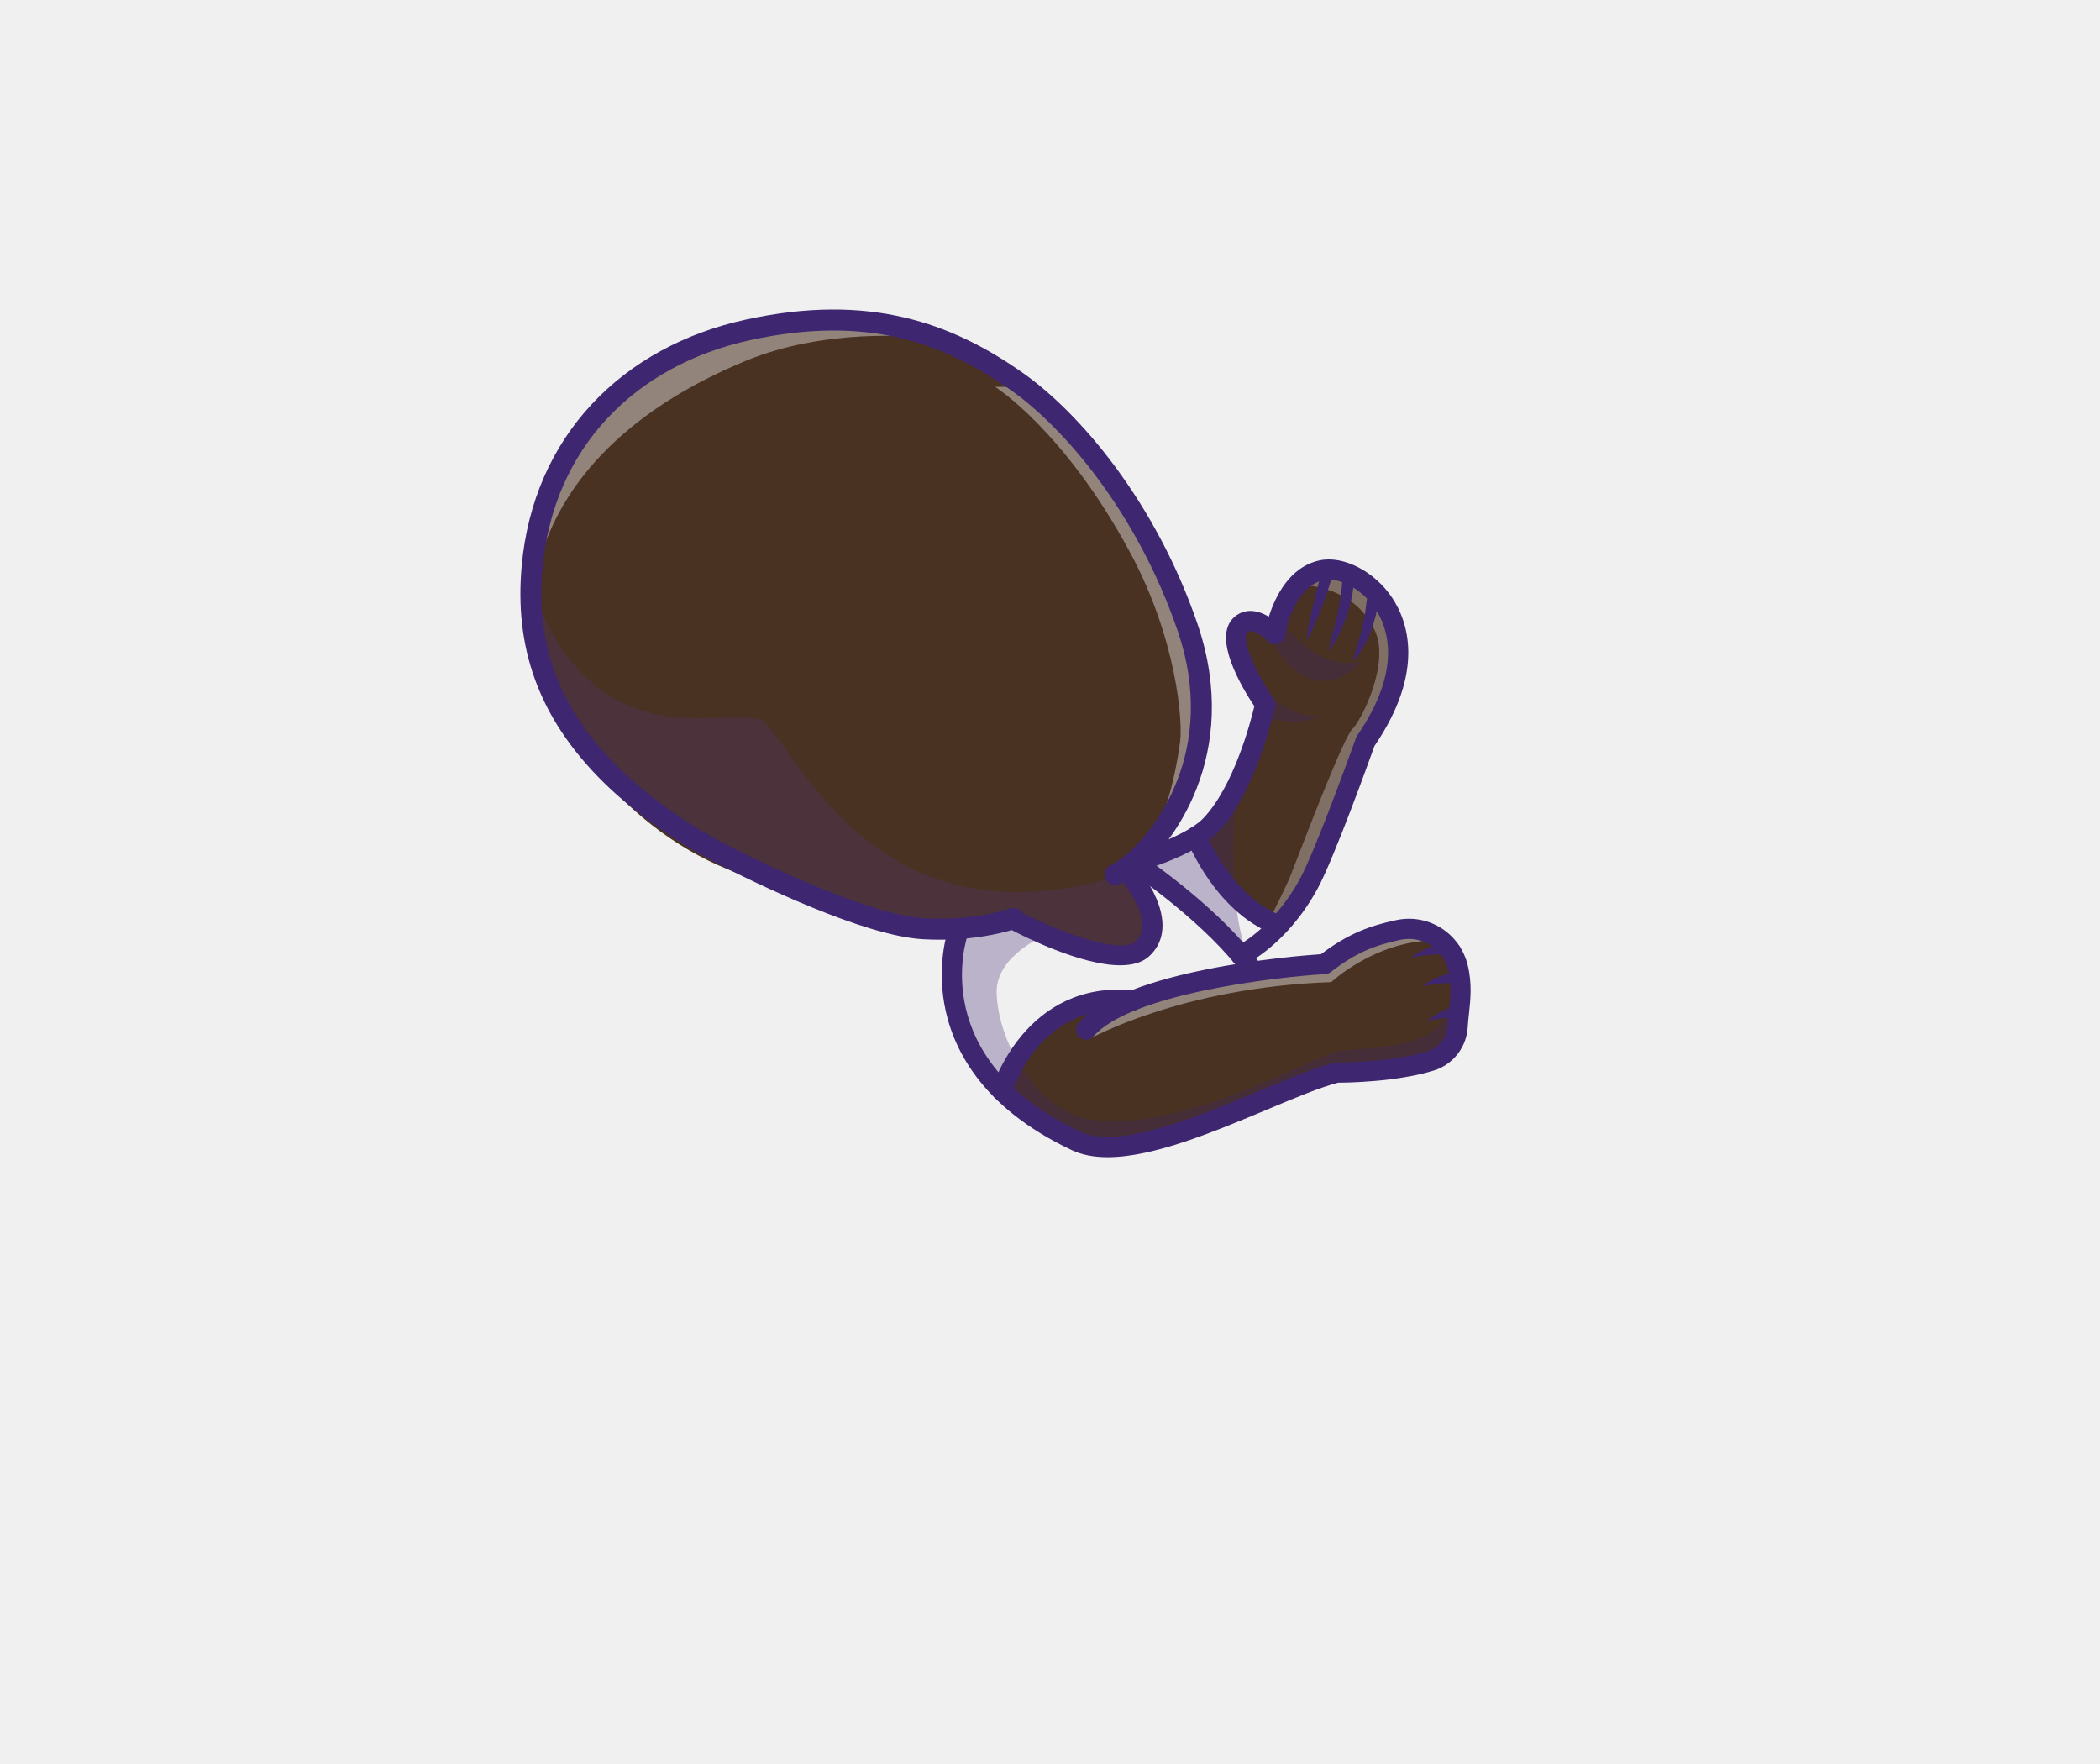
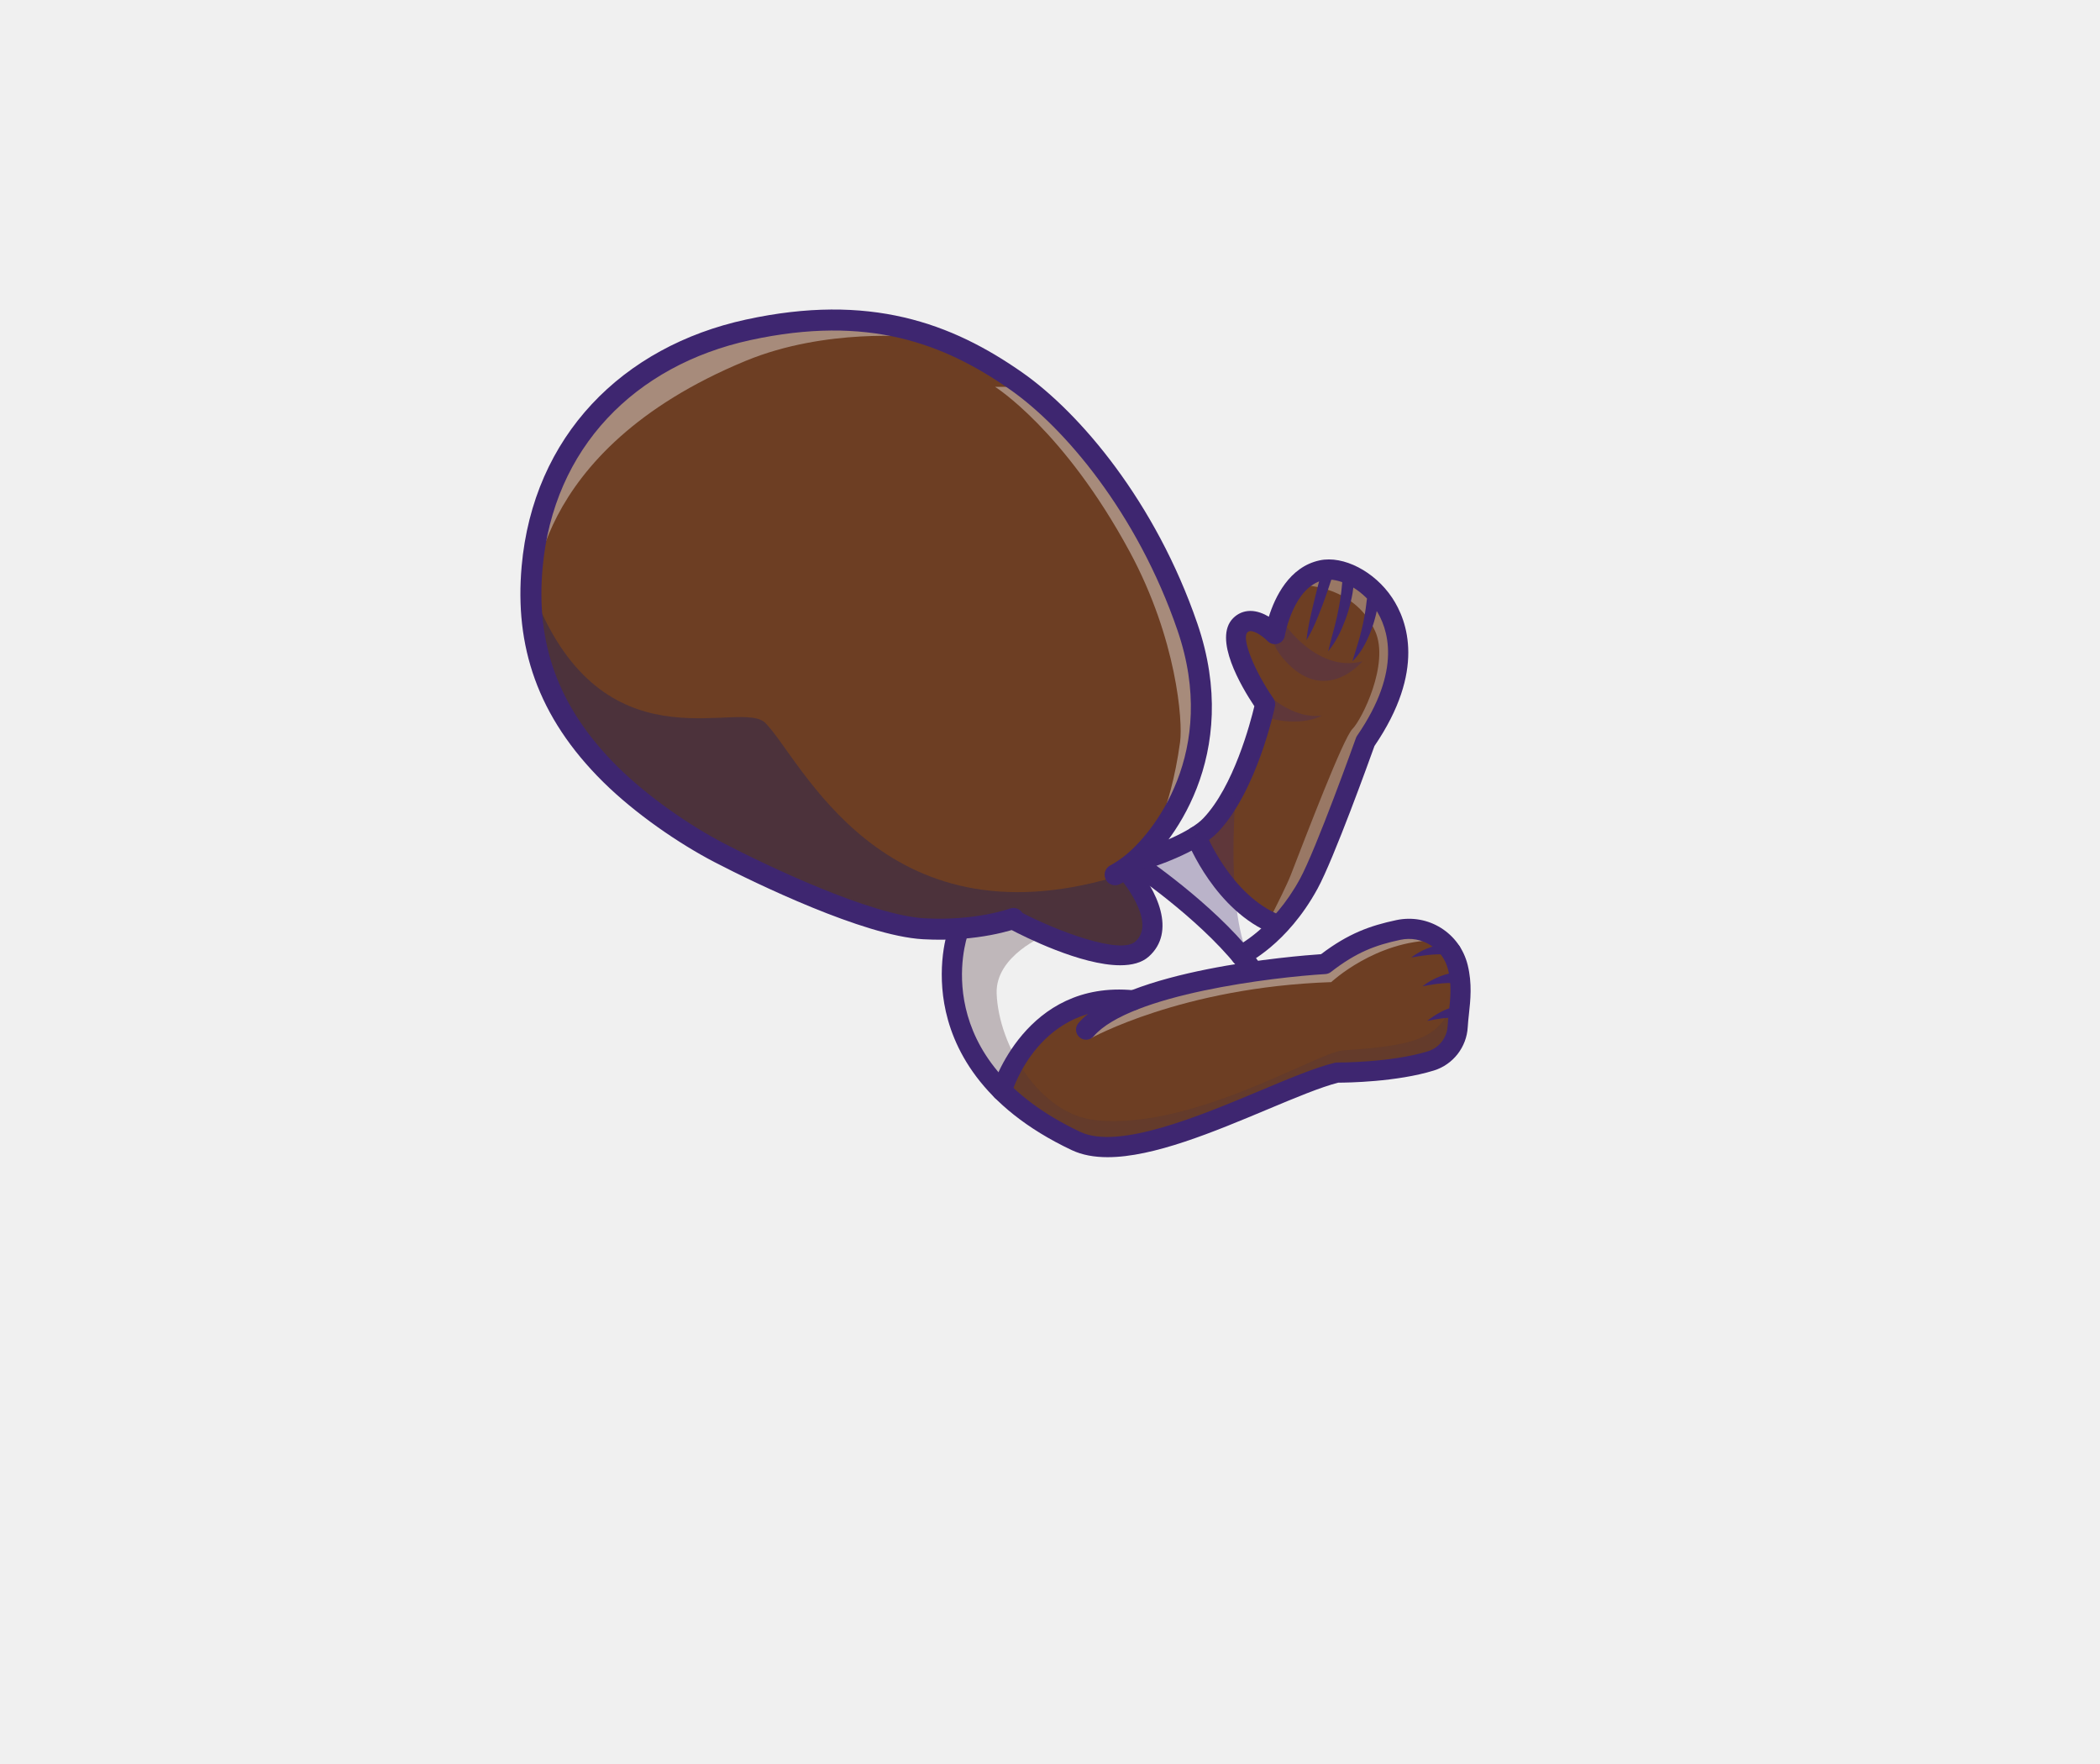
- <svg xmlns="http://www.w3.org/2000/svg" version="1.1" id="body" x="0px" y="0px" width="450px" height="378px" viewBox="0 0 450 378" enable-background="new 0 0 450 378" xml:space="preserve">
-   <path fill="#4A3222" d="M239.795,215.669c0,0,24.697-9.081,43.4-9.091c0,0,17.678-13.02,26.314-4.394  c8.635,8.626,1.617,21.849-1.895,24.766c-3.513,2.917-21.106,2.891-21.106,2.891s-36.561,15.951-51.352,15.959  c-10.682,0.006-20.474-13.555-20.474-13.555S223.699,210.825,239.795,215.669" />
-   <path opacity="0.3" fill="#3E2670" d="M224.039,200.399c0,0-10.775,4.337-10.47,12.504c0.417,11.18,9.23,25.869,21.174,27.138  c20.749,2.204,47.707-14.585,53.014-14.95c15.384-1.057,21.892-2.333,23.831-12.242c0,0,1.082,10.432-2.026,12.847  c-3.107,2.415-20.127,3.364-26.727,5.248c-6.6,1.884-34.119,16.5-47.678,14.856c-13.559-1.644-25.577-15.939-28.696-23.345  c-3.12-7.406-0.911-23.361-0.911-23.361l11.503-1.978L224.039,200.399z" />
-   <path opacity="0.4" fill="#FFFFFF" d="M233.662,222.535c0,0,19.558-10.988,51.599-12.081c0,0,9.553-8.939,22.338-8.946  c0,0,2.528-1.859-9.599-1.853c-12.128,0.007-13.338,7.077-13.338,7.077S248.897,205.727,233.662,222.535" />
-   <path fill="#3E2670" d="M311.485,204.673c-0.589-0.091-1.392-0.153-2.116-0.173c-0.746-0.009-1.504-0.004-2.269,0.047  c-0.761,0.064-1.537,0.127-2.314,0.249c-0.784,0.096-1.562,0.257-2.374,0.387c0.645-0.503,1.339-0.943,2.07-1.325  c0.729-0.39,1.502-0.693,2.293-0.958c0.795-0.254,1.614-0.459,2.454-0.573c0.859-0.118,1.652-0.194,2.641-0.089  c0.677,0.072,1.167,0.68,1.095,1.357s-0.68,1.168-1.357,1.096c-0.018-0.002-0.036-0.005-0.053-0.007L311.485,204.673z" />
-   <path fill="#3E2670" d="M312.976,210.825c-0.166-0.037-0.544-0.099-0.844-0.117c-0.319-0.036-0.651-0.053-0.985-0.06  c-0.669-0.013-1.361-0.001-2.054,0.067c-1.4,0.096-2.813,0.361-4.278,0.628c0.294-0.226,0.601-0.436,0.907-0.653  c0.317-0.191,0.633-0.394,0.96-0.577c0.656-0.361,1.341-0.68,2.053-0.957c0.717-0.252,1.454-0.49,2.226-0.629  c0.387-0.066,0.778-0.126,1.182-0.154c0.424-0.016,0.771-0.045,1.319,0.035c0.674,0.099,1.14,0.726,1.042,1.4  c-0.099,0.674-0.726,1.141-1.4,1.042c-0.03-0.004-0.06-0.01-0.089-0.016L312.976,210.825z" />
-   <path fill="#3E2670" d="M311.597,218.166c0.144,0.077,0.112,0.053,0.15,0.068c0.033,0.009,0.021,0.004,0.033,0.006  c0.018,0,0.017-0.005,0.009-0.01c-0.001-0.011-0.042-0.021-0.069-0.034c-0.073-0.022-0.166-0.038-0.272-0.054  c-0.208-0.034-0.453-0.041-0.703-0.04c-0.507-0.012-1.044,0.056-1.59,0.106c-1.093,0.129-2.209,0.344-3.343,0.555  c0.913-0.705,1.873-1.345,2.913-1.905c0.524-0.28,1.065-0.527,1.662-0.735c0.303-0.094,0.613-0.182,0.965-0.238  c0.174-0.031,0.362-0.043,0.569-0.045c0.111,0.004,0.211,0.003,0.347,0.023c0.06,0.007,0.127,0.018,0.213,0.039  c0.044,0.012,0.067,0.014,0.133,0.038c0.07,0.028,0.071,0.015,0.246,0.109c0.585,0.349,0.776,1.105,0.427,1.69  C312.938,218.324,312.181,218.515,311.597,218.166" />
-   <path fill="#3E2670" d="M214.686,235.881c-0.202,0-0.407-0.028-0.611-0.088c-1.141-0.337-1.795-1.531-1.462-2.673  c0.069-0.232,7.085-23.225,30.395-20.912c1.185,0.117,2.051,1.174,1.933,2.359c-0.118,1.186-1.167,2.043-2.36,1.933  c-19.712-1.949-25.587,17.025-25.828,17.834C216.476,235.272,215.616,235.88,214.686,235.881" />
-   <path fill="#4A3222" d="M160.319,70.681c25.787-5.617,42.997,0.43,57.702,10.723c11.915,8.34,27.62,27.271,36.426,52.936  c9.301,27.109-7.088,46.792-12.47,51.152c0,0,8.788,11.738,4.938,15.592c-3.85,3.854-16.323,1.808-27.907-4.191  c0,0-7.302,1.681-18.859,1.958c-9.077,0.218-26.018-5.218-44.255-12.596c-22.066-8.927-44.634-33.51-41.872-64.681  C116.404,94.681,134.739,76.253,160.319,70.681z" />
-   <path opacity="0.4" fill="#FFFFFF" d="M213.241,82.9c0,0,14.738,9.227,28.83,35.311c10.08,18.657,11.413,36.351,10.808,40.778  c-2.149,15.717-6.965,22.756-6.965,22.756s17.46-14.134,9.888-43.403c-7.573-29.269-36.552-55.445-36.552-55.445L213.241,82.9z" />
-   <path fill="#4C323B" d="M164.021,154.936c7.787,7.915,24.846,47.681,74.801,33.024l3.202-0.002c0,0,8.09,13.037,2.244,16.277  c-5.846,3.24-27.216-6.608-27.216-6.608s-26.35,6.331-57.754-12.563c-8.572-5.157-28.34-15.574-34.979-25.277  c-9.865-14.418-9.594-31.401-8.17-28.34C131.468,164.383,158.917,149.748,164.021,154.936z" />
-   <path opacity="0.4" fill="#FFFFFF" d="M114.362,129.064c0,0-1.532-32.34,45.447-51.745c17.18-7.096,36.255-5.106,36.255-5.106  s-38.298-14.809-68.596,18.553C112.025,107.771,114.362,129.064,114.362,129.064z" />
-   <path fill="none" stroke="#3E2670" stroke-width="4.5" stroke-linecap="round" stroke-linejoin="round" stroke-miterlimit="10" d="  M238.957,187.447c0,0,1.447-0.766,3.019-1.955c7.063-5.34,21.771-24.043,12.47-51.152c-8.805-25.665-24.766-44.34-36.681-52.681  c-14.705-10.293-31.66-16.596-57.447-10.979c-25.58,5.572-43.915,24-46.298,50.894c-1.44,16.253,3.064,30.809,16.851,44.426  c6.635,6.553,15.767,12.845,23.319,16.766c8.851,4.596,31.66,15.574,43.745,16.255c11.542,0.65,19.234-2.213,19.234-2.213" />
-   <path fill="#3E2670" d="M240.06,206.844c-8.435,0.005-20.659-6.164-23.604-7.719c-1.053-0.556-1.457-1.86-0.9-2.914  c0.555-1.053,1.856-1.457,2.914-0.901c8.131,4.288,21.646,9.304,24.827,6.449c4.775-4.278-3.348-13.657-3.696-14.054  c-0.785-0.896-0.695-2.259,0.2-3.045c0.896-0.784,2.258-0.695,3.045,0.201c5.23,5.967,9.24,14.815,3.331,20.111  C244.685,206.309,242.535,206.843,240.06,206.844" />
-   <path fill="#3E2670" d="M237.366,247.968c-2.859,0.002-5.459-0.453-7.698-1.509c-19.693-9.292-25.733-22.209-27.332-31.409  c-1.535-8.828,0.654-16.446,1.689-17.481c0.841-0.842,2.208-0.842,3.05,0.001c0.703,0.703,0.819,1.771,0.348,2.595  c-0.461,1.264-8.85,26.851,24.086,42.392c8.191,3.867,25.729-3.482,38.533-8.85c6.372-2.669,11.875-4.976,15.96-5.963  c0.172-0.041,0.341-0.064,0.522-0.06c0.115,0.002,11.503,0.054,19.476-2.416c2.382-0.738,4.074-2.913,4.208-5.41  c0.052-0.976,0.159-1.954,0.272-2.988c0.311-2.853,0.633-5.803-0.163-9.048c-1.126-4.59-5.622-7.415-10.241-6.43  c-5.26,1.122-9.38,2.609-14.875,6.888c-0.343,0.268-0.761,0.426-1.197,0.451c-11.177,0.665-41.882,4.353-49.641,13.32  c-0.779,0.902-2.14,0.999-3.042,0.22c-0.901-0.779-1-2.141-0.22-3.042c9.928-11.474,46.386-14.38,51.981-14.761  c5.869-4.458,10.536-6.11,16.095-7.295c6.903-1.475,13.643,2.751,15.329,9.621c0.977,3.985,0.598,7.469,0.262,10.543  c-0.106,0.974-0.206,1.894-0.252,2.752c-0.231,4.292-3.141,8.029-7.24,9.3c-7.995,2.477-18.619,2.607-20.507,2.61  c-3.746,0.946-9.245,3.251-15.059,5.687C260.051,242.572,247.188,247.963,237.366,247.968 M207.078,200.617  c-0.001,0.001-0.002,0.002-0.003,0.003C207.076,200.619,207.077,200.618,207.078,200.617 M207.083,200.612  c-0.001,0.001-0.002,0.002-0.003,0.003C207.081,200.614,207.082,200.613,207.083,200.612" />
-   <path fill="#4A3222" d="M256.841,179.723c0,0,12.838-14.054,14.036-27.825c0,0-8.025-14.99-5.103-17.916  c2.922-2.925,7.415,1.897,7.415,1.897s2.888-14.845,13.106-13.7c10.218,1.144,19.831,16.905,8.41,33.371  c0,0-12.049,37.68-21.152,42.583C273.552,198.133,260.284,192.343,256.841,179.723" />
-   <path opacity="0.3" fill="#FFFFFF" d="M278.239,125.35c0,0,11.804-0.387,16.431,9.89c3.15,6.994-2.873,18.972-4.855,20.956  c-1.982,1.985-9.838,22.603-13.194,31.233c-1.598,4.11-7.926,15.972-7.926,15.972s13.475-12.278,17.78-27.482  c4.306-15.204,7.64-18.577,7.64-18.577s7.928-15.121,4.65-22.207c-3.277-7.085-5.638-13.903-12.47-12.955  C279.462,123.128,278.239,125.35,278.239,125.35" />
-   <path fill="#3E2670" d="M290.071,125.014c-0.086,1.408-0.312,2.662-0.623,3.95c-0.299,1.276-0.673,2.53-1.125,3.752  c-0.468,1.218-0.949,2.425-1.566,3.57c-0.594,1.154-1.315,2.245-2.131,3.26c0.287-1.277,0.632-2.5,0.949-3.723  c0.334-1.215,0.644-2.429,0.914-3.646c0.274-1.217,0.498-2.439,0.697-3.658c0.176-1.208,0.345-2.475,0.422-3.607l0.004-0.057  c0.046-0.679,0.634-1.192,1.313-1.145C289.601,123.756,290.112,124.339,290.071,125.014" />
-   <path fill="#3E2670" d="M295.328,128.864c-0.119,1.258-0.347,2.387-0.661,3.541c-0.297,1.146-0.677,2.268-1.125,3.359  c-0.454,1.09-0.951,2.161-1.569,3.166c-0.594,1.015-1.338,1.947-2.166,2.783c0.323-1.142,0.691-2.216,1.009-3.304  c0.332-1.079,0.656-2.15,0.908-3.239c0.269-1.083,0.497-2.173,0.692-3.263c0.178-1.082,0.349-2.213,0.454-3.234l0.005-0.051  c0.07-0.677,0.675-1.169,1.352-1.099C294.901,127.592,295.391,128.191,295.328,128.864" />
-   <path opacity="0.3" fill="#3E2670" d="M274.233,132.298c0,0,7.409,12.101,17.723,9.414c0,0-8.062,9.762-16.901-0.505  C270.082,135.431,274.233,132.298,274.233,132.298" />
-   <path opacity="0.3" fill="#3E2670" d="M272.617,149.633c0,0,5.115,4.515,10.662,3.69c0,0-4.313,2.673-12.226,0.337L272.617,149.633z  " />
-   <path fill="#3E2670" d="M285.802,122.454c-0.36,1.275-0.753,2.53-1.187,3.778c-0.418,1.251-0.866,2.493-1.334,3.728  c-0.946,2.466-1.92,4.928-3.327,7.23c0.276-2.681,0.899-5.231,1.5-7.792c0.613-2.555,1.255-5.105,1.977-7.618  c0.187-0.655,0.869-1.033,1.524-0.846C285.609,121.121,285.989,121.799,285.802,122.454" />
-   <path fill="#3E2670" d="M265.903,206.87c-0.815,0-1.595-0.463-1.96-1.251c-0.501-1.081-0.03-2.363,1.051-2.864  c0.069-0.033,7.735-3.744,13.543-14.375c3.523-6.448,11.937-29.998,12.021-30.235c0.063-0.176,0.149-0.344,0.255-0.498  c9.732-14.137,6.63-23.089,3.915-27.166c-3.068-4.608-8.105-6.801-11.03-6.189c-6.535,1.372-8.363,11.819-8.379,11.925  c-0.128,0.809-0.703,1.475-1.484,1.72c-0.78,0.247-1.634,0.029-2.202-0.563c-0.86-0.885-2.573-2.139-3.679-2.147  c-0.255,0.026-0.448,0.074-0.655,0.28c-1.287,1.288,1.425,8.17,5.579,14.161c0.338,0.488,0.46,1.093,0.339,1.673  c-0.157,0.742-3.917,18.276-12.273,27.008c-4.162,4.349-13.944,7.534-16.842,8.407c-1.143,0.343-2.344-0.304-2.688-1.443  c-0.343-1.141,0.303-2.344,1.444-2.688c5.198-1.564,12.238-4.404,14.969-7.258c6.513-6.806,10.108-20.448,10.966-24.034  c-2.774-4.152-8.916-14.5-4.545-18.874c1.008-1.011,2.286-1.545,3.694-1.546c0.019,0,0.038,0,0.057,0  c1.409,0.014,2.769,0.57,3.895,1.236c1.296-4.129,4.355-10.701,10.919-12.078c5.076-1.071,11.75,2.379,15.505,8.019  c3.304,4.962,7.183,15.669-3.791,31.769c-0.991,2.767-8.686,24.149-12.204,30.59c-6.533,11.956-15.153,16.052-15.516,16.22  C266.514,206.805,266.206,206.87,265.903,206.87" />
-   <path fill="#3E2670" d="M273.552,200.291c-0.267,0-0.537-0.05-0.8-0.155c-12.347-4.926-18.174-19.503-18.415-20.121  c-0.435-1.109,0.113-2.361,1.222-2.794c1.109-0.434,2.36,0.112,2.795,1.22c0.07,0.178,5.423,13.469,15.997,17.689  c1.106,0.441,1.646,1.696,1.204,2.802C275.218,199.776,274.409,200.291,273.552,200.291" />
-   <path fill="#3E2670" d="M268.193,209.809c-0.671,0-1.332-0.311-1.754-0.898c-7.576-10.535-22.557-20.951-24.24-22.104  c-0.983-0.674-1.234-2.016-0.561-2.999c0.674-0.984,2.016-1.235,2.999-0.561c2.85,1.953,17.466,12.245,25.305,23.146  c0.695,0.967,0.475,2.315-0.492,3.01C269.069,209.677,268.629,209.809,268.193,209.809" />
-   <path opacity="0.3" fill="#3E2670" d="M264.938,168.602c0,0-2.381,23.675,2.189,35.431c0,0-12.554-14.117-22.588-18.226  C244.539,185.807,259.752,180.926,264.938,168.602" />
+ <svg xmlns="http://www.w3.org/2000/svg" width="450" height="378" viewBox="0 0 450 378" fill="none">
+   <path d="M239.795 215.669C239.795 215.669 264.492 206.588 283.195 206.578C283.195 206.578 300.873 193.558 309.509 202.184C318.144 210.81 311.126 224.033 307.614 226.95C304.101 229.867 286.508 229.841 286.508 229.841C286.508 229.841 249.947 245.792 235.156 245.8C224.474 245.806 214.682 232.245 214.682 232.245C214.682 232.245 223.699 210.825 239.795 215.669Z" fill="#6D3E23" />
+   <path opacity="0.3" d="M224.039 200.399C224.039 200.399 213.264 204.736 213.569 212.903C213.986 224.083 222.799 238.772 234.743 240.041C255.492 242.245 282.45 225.456 287.757 225.091C303.141 224.034 309.649 222.758 311.588 212.849C311.588 212.849 312.67 223.281 309.562 225.696C306.455 228.111 289.435 229.06 282.835 230.944C276.235 232.828 248.716 247.444 235.157 245.8C221.598 244.156 209.58 229.861 206.461 222.455C203.341 215.049 205.55 199.094 205.55 199.094L217.053 197.116L224.039 200.399Z" fill="#4C323B" />
+   <path opacity="0.4" d="M233.662 222.535C233.662 222.535 253.22 211.547 285.261 210.454C285.261 210.454 294.814 201.515 307.599 201.508C307.599 201.508 310.127 199.649 298 199.655C285.872 199.662 284.662 206.732 284.662 206.732C284.662 206.732 248.897 205.727 233.662 222.535Z" fill="white" />
+   <path d="M311.485 204.673C310.896 204.582 310.093 204.52 309.369 204.5C308.623 204.491 307.865 204.496 307.1 204.547C306.339 204.611 305.563 204.674 304.786 204.796C304.002 204.892 303.224 205.053 302.412 205.183C303.057 204.68 303.751 204.24 304.482 203.858C305.211 203.468 305.984 203.165 306.775 202.9C307.57 202.646 308.389 202.441 309.229 202.327C310.088 202.209 310.881 202.133 311.87 202.238C312.547 202.31 313.037 202.918 312.965 203.595C312.893 204.272 312.285 204.763 311.608 204.691C311.59 204.689 311.572 204.686 311.555 204.684L311.485 204.673Z" fill="#3E2670" />
+   <path d="M312.976 210.825C312.81 210.788 312.432 210.726 312.132 210.708C311.813 210.672 311.481 210.655 311.147 210.648C310.478 210.635 309.786 210.647 309.093 210.715C307.693 210.811 306.28 211.076 304.815 211.343C305.109 211.117 305.416 210.907 305.722 210.69C306.039 210.499 306.355 210.296 306.682 210.113C307.338 209.752 308.023 209.433 308.735 209.156C309.452 208.904 310.189 208.666 310.961 208.527C311.348 208.461 311.739 208.401 312.143 208.373C312.567 208.357 312.914 208.328 313.462 208.408C314.136 208.507 314.602 209.134 314.504 209.808C314.405 210.482 313.778 210.949 313.104 210.85C313.074 210.846 313.044 210.84 313.015 210.834L312.976 210.825Z" fill="#3E2670" />
+   <path d="M311.597 218.166C311.741 218.243 311.709 218.219 311.747 218.234C311.78 218.243 311.768 218.238 311.78 218.24C311.798 218.24 311.797 218.235 311.789 218.23C311.788 218.219 311.747 218.209 311.72 218.196C311.647 218.174 311.554 218.158 311.448 218.142C311.24 218.108 310.995 218.101 310.745 218.102C310.238 218.09 309.701 218.158 309.155 218.208C308.062 218.337 306.946 218.552 305.812 218.763C306.725 218.058 307.685 217.418 308.725 216.858C309.249 216.578 309.79 216.331 310.387 216.123C310.69 216.029 311 215.941 311.352 215.885C311.526 215.854 311.714 215.842 311.921 215.84C312.032 215.844 312.132 215.843 312.268 215.863C312.328 215.87 312.395 215.881 312.481 215.902C312.525 215.914 312.548 215.916 312.614 215.94C312.684 215.968 312.685 215.955 312.86 216.049C313.445 216.398 313.636 217.154 313.287 217.739C312.938 218.324 312.181 218.515 311.597 218.166Z" fill="#3E2670" />
+   <path d="M214.686 235.881C214.484 235.881 214.279 235.853 214.075 235.793C212.934 235.456 212.28 234.262 212.613 233.12C212.682 232.888 219.698 209.895 243.008 212.208C244.193 212.325 245.059 213.382 244.941 214.567C244.823 215.753 243.774 216.61 242.581 216.5C222.869 214.551 216.994 233.525 216.753 234.334C216.476 235.272 215.616 235.88 214.686 235.881Z" fill="#3E2670" />
+   <path d="M160.319 70.681C186.106 65.064 203.316 71.111 218.021 81.404C229.936 89.744 245.641 108.675 254.447 134.34C263.748 161.449 247.359 181.132 241.977 185.492C241.977 185.492 250.765 197.23 246.915 201.084C243.065 204.938 230.592 202.892 219.008 196.893C219.008 196.893 211.706 198.574 200.149 198.851C191.072 199.069 174.237 192.878 156 185.5C133.934 176.573 111.26 152.745 114.022 121.574C116.404 94.681 134.739 76.253 160.319 70.681Z" fill="#6D3E23" />
+   <path opacity="0.4" d="M213.241 82.9C213.241 82.9 227.979 92.127 242.071 118.211C252.151 136.868 253.484 154.562 252.879 158.989C250.73 174.706 245.914 181.745 245.914 181.745C245.914 181.745 263.374 167.611 255.802 138.342C248.229 109.073 219.25 82.897 219.25 82.897L213.241 82.9Z" fill="white" />
+   <path d="M164.021 154.936C171.808 162.851 188.867 202.617 238.822 187.96L242.024 187.958C242.024 187.958 250.114 200.995 244.268 204.235C238.422 207.475 217.052 197.627 217.052 197.627C217.052 197.627 190.702 203.958 159.298 185.064C150.726 179.907 130.958 169.49 124.319 159.787C114.454 145.369 114.725 128.386 116.149 131.447C131.468 164.383 158.917 149.748 164.021 154.936Z" fill="#4C323B" />
+   <path opacity="0.4" d="M114.362 129.064C114.362 129.064 112.83 96.724 159.809 77.319C176.989 70.223 196.064 72.213 196.064 72.213C196.064 72.213 157.766 57.404 127.468 90.766C112.025 107.771 114.362 129.064 114.362 129.064Z" fill="white" />
+   <path d="M238.957 187.447C238.957 187.447 240.404 186.681 241.976 185.492C249.039 180.152 263.747 161.449 254.446 134.34C245.641 108.675 229.68 90 217.765 81.659C203.06 71.366 186.105 65.063 160.318 70.68C134.738 76.252 116.403 94.68 114.02 121.574C112.58 137.827 117.084 152.383 130.871 166C137.506 172.553 146.638 178.845 154.19 182.766C163.041 187.362 185.85 198.34 197.935 199.021C209.477 199.671 217.169 196.808 217.169 196.808" stroke="#3E2670" stroke-width="4.5" stroke-miterlimit="10" stroke-linecap="round" stroke-linejoin="round" />
+   <path d="M240.06 206.844C231.625 206.849 219.401 200.68 216.456 199.125C215.403 198.569 214.999 197.265 215.556 196.211C216.111 195.158 217.412 194.754 218.47 195.31C226.601 199.598 240.116 204.614 243.297 201.759C248.072 197.481 239.949 188.102 239.601 187.705C238.816 186.809 238.906 185.446 239.801 184.66C240.697 183.876 242.059 183.965 242.846 184.861C248.076 190.828 252.086 199.676 246.177 204.972C244.685 206.309 242.535 206.843 240.06 206.844Z" fill="#3E2670" />
+   <path d="M237.366 247.968C234.507 247.97 231.907 247.515 229.668 246.459C209.975 237.167 203.935 224.25 202.336 215.05C200.801 206.222 202.99 198.604 204.025 197.569C204.866 196.727 206.233 196.727 207.075 197.57C207.778 198.273 207.894 199.341 207.423 200.165C206.962 201.429 198.573 227.016 231.509 242.557C239.7 246.424 257.238 239.075 270.042 233.707C276.414 231.038 281.917 228.731 286.002 227.744C286.174 227.703 286.343 227.68 286.524 227.684C286.639 227.686 298.027 227.738 306 225.268C308.382 224.53 310.074 222.355 310.208 219.858C310.26 218.882 310.367 217.904 310.48 216.87C310.791 214.017 311.113 211.067 310.317 207.822C309.191 203.232 304.695 200.407 300.076 201.392C294.816 202.514 290.696 204.001 285.201 208.28C284.858 208.548 284.44 208.706 284.004 208.731C272.827 209.396 242.122 213.084 234.363 222.051C233.584 222.953 232.223 223.05 231.321 222.271C230.42 221.492 230.321 220.13 231.101 219.229C241.029 207.755 277.487 204.849 283.082 204.468C288.951 200.01 293.618 198.358 299.177 197.173C306.08 195.698 312.82 199.924 314.506 206.794C315.483 210.779 315.104 214.263 314.768 217.337C314.662 218.311 314.562 219.231 314.516 220.089C314.285 224.381 311.375 228.118 307.276 229.389C299.281 231.866 288.657 231.996 286.769 231.999C283.023 232.945 277.524 235.25 271.71 237.686C260.051 242.572 247.188 247.963 237.366 247.968Z" fill="#3E2670" />
+   <path d="M256.841 179.723C256.841 179.723 269.679 165.669 270.877 151.898C270.877 151.898 262.852 136.908 265.774 133.982C268.696 131.057 273.189 135.879 273.189 135.879C273.189 135.879 276.077 121.034 286.295 122.179C296.513 123.323 306.126 139.084 294.705 155.55C294.705 155.55 282.656 193.23 273.553 198.133C273.553 198.133 260.284 192.343 256.841 179.723Z" fill="#6D3E23" />
+   <path opacity="0.3" d="M278.239 125.35C278.239 125.35 290.043 124.963 294.67 135.24C297.82 142.234 291.797 154.212 289.815 156.196C287.833 158.181 279.977 178.799 276.621 187.429C275.023 191.539 268.695 203.401 268.695 203.401C268.695 203.401 282.17 191.123 286.475 175.919C290.781 160.715 294.115 157.342 294.115 157.342C294.115 157.342 302.043 142.221 298.765 135.135C295.488 128.05 293.127 121.232 286.295 122.18C279.462 123.128 278.239 125.35 278.239 125.35Z" fill="white" />
+   <path d="M290.071 125.014C289.985 126.422 289.759 127.676 289.448 128.964C289.149 130.24 288.775 131.494 288.323 132.716C287.855 133.934 287.374 135.141 286.757 136.286C286.163 137.44 285.442 138.531 284.626 139.546C284.913 138.269 285.258 137.046 285.575 135.823C285.909 134.608 286.219 133.394 286.489 132.177C286.763 130.96 286.987 129.738 287.186 128.519C287.362 127.311 287.531 126.044 287.608 124.912L287.612 124.855C287.658 124.176 288.246 123.663 288.925 123.71C289.601 123.756 290.112 124.339 290.071 125.014Z" fill="#3E2670" />
+   <path d="M295.328 128.864C295.209 130.122 294.981 131.251 294.667 132.405C294.37 133.551 293.99 134.673 293.542 135.764C293.088 136.854 292.591 137.925 291.973 138.93C291.379 139.945 290.635 140.877 289.807 141.713C290.13 140.571 290.498 139.497 290.816 138.409C291.148 137.33 291.472 136.259 291.724 135.17C291.993 134.087 292.221 132.997 292.416 131.907C292.594 130.825 292.765 129.694 292.87 128.673L292.875 128.622C292.945 127.945 293.55 127.453 294.227 127.523C294.901 127.592 295.391 128.191 295.328 128.864Z" fill="#3E2670" />
+   <path opacity="0.3" d="M274.233 132.298C274.233 132.298 281.642 144.399 291.956 141.712C291.956 141.712 283.894 151.474 275.055 141.207C270.082 135.431 274.233 132.298 274.233 132.298Z" fill="#3E2670" />
+   <path opacity="0.3" d="M272.617 149.633C272.617 149.633 277.732 154.148 283.279 153.323C283.279 153.323 278.966 155.996 271.053 153.66L272.617 149.633Z" fill="#3E2670" />
+   <path d="M285.802 122.454C285.442 123.729 285.049 124.984 284.615 126.232C284.197 127.483 283.749 128.725 283.281 129.96C282.335 132.426 281.361 134.888 279.954 137.19C280.23 134.509 280.853 131.959 281.454 129.398C282.067 126.843 282.709 124.293 283.431 121.78C283.618 121.125 284.3 120.747 284.955 120.934C285.609 121.121 285.989 121.799 285.802 122.454Z" fill="#3E2670" />
+   <path d="M265.903 206.87C265.088 206.87 264.308 206.407 263.943 205.619C263.442 204.538 263.913 203.256 264.994 202.755C265.063 202.722 272.729 199.011 278.537 188.38C282.06 181.932 290.474 158.382 290.558 158.145C290.621 157.969 290.707 157.801 290.813 157.647C300.545 143.51 297.443 134.558 294.728 130.481C291.66 125.873 286.623 123.68 283.698 124.292C277.163 125.664 275.335 136.111 275.319 136.217C275.191 137.026 274.616 137.692 273.835 137.937C273.055 138.184 272.201 137.966 271.633 137.374C270.773 136.489 269.06 135.235 267.954 135.227C267.699 135.253 267.506 135.301 267.299 135.507C266.012 136.795 268.724 143.677 272.878 149.668C273.216 150.156 273.338 150.761 273.217 151.341C273.06 152.083 269.3 169.617 260.944 178.349C256.782 182.698 247 185.883 244.102 186.756C242.959 187.099 241.758 186.452 241.414 185.313C241.071 184.172 241.717 182.969 242.858 182.625C248.056 181.061 255.096 178.221 257.827 175.367C264.34 168.561 267.935 154.919 268.793 151.333C266.019 147.181 259.877 136.833 264.248 132.459C265.256 131.448 266.534 130.914 267.942 130.913C267.961 130.913 267.98 130.913 267.999 130.913C269.408 130.927 270.768 131.483 271.894 132.149C273.19 128.02 276.249 121.448 282.813 120.071C287.889 119 294.563 122.45 298.318 128.09C301.622 133.052 305.501 143.759 294.527 159.859C293.536 162.626 285.841 184.008 282.323 190.449C275.79 202.405 267.17 206.501 266.807 206.669C266.514 206.805 266.206 206.87 265.903 206.87Z" fill="#3E2670" />
+   <path d="M273.552 200.291C273.285 200.291 273.015 200.241 272.752 200.136C260.405 195.21 254.578 180.633 254.337 180.015C253.902 178.906 254.45 177.654 255.559 177.221C256.668 176.787 257.919 177.333 258.354 178.441C258.424 178.619 263.777 191.91 274.351 196.13C275.457 196.571 275.997 197.826 275.555 198.932C275.218 199.776 274.409 200.291 273.552 200.291Z" fill="#3E2670" />
+   <path d="M268.193 209.809C267.522 209.809 266.861 209.498 266.439 208.911C258.863 198.376 243.882 187.96 242.199 186.807C241.216 186.133 240.965 184.791 241.638 183.808C242.312 182.824 243.654 182.573 244.637 183.247C247.487 185.2 262.103 195.492 269.942 206.393C270.637 207.36 270.417 208.708 269.45 209.403C269.069 209.677 268.629 209.809 268.193 209.809Z" fill="#3E2670" />
+   <path opacity="0.3" d="M264.938 168.602C264.938 168.602 262.557 192.277 267.127 204.033C267.127 204.033 254.573 189.916 244.539 185.807C244.539 185.807 259.752 180.926 264.938 168.602Z" fill="#3E2670" />
</svg>
